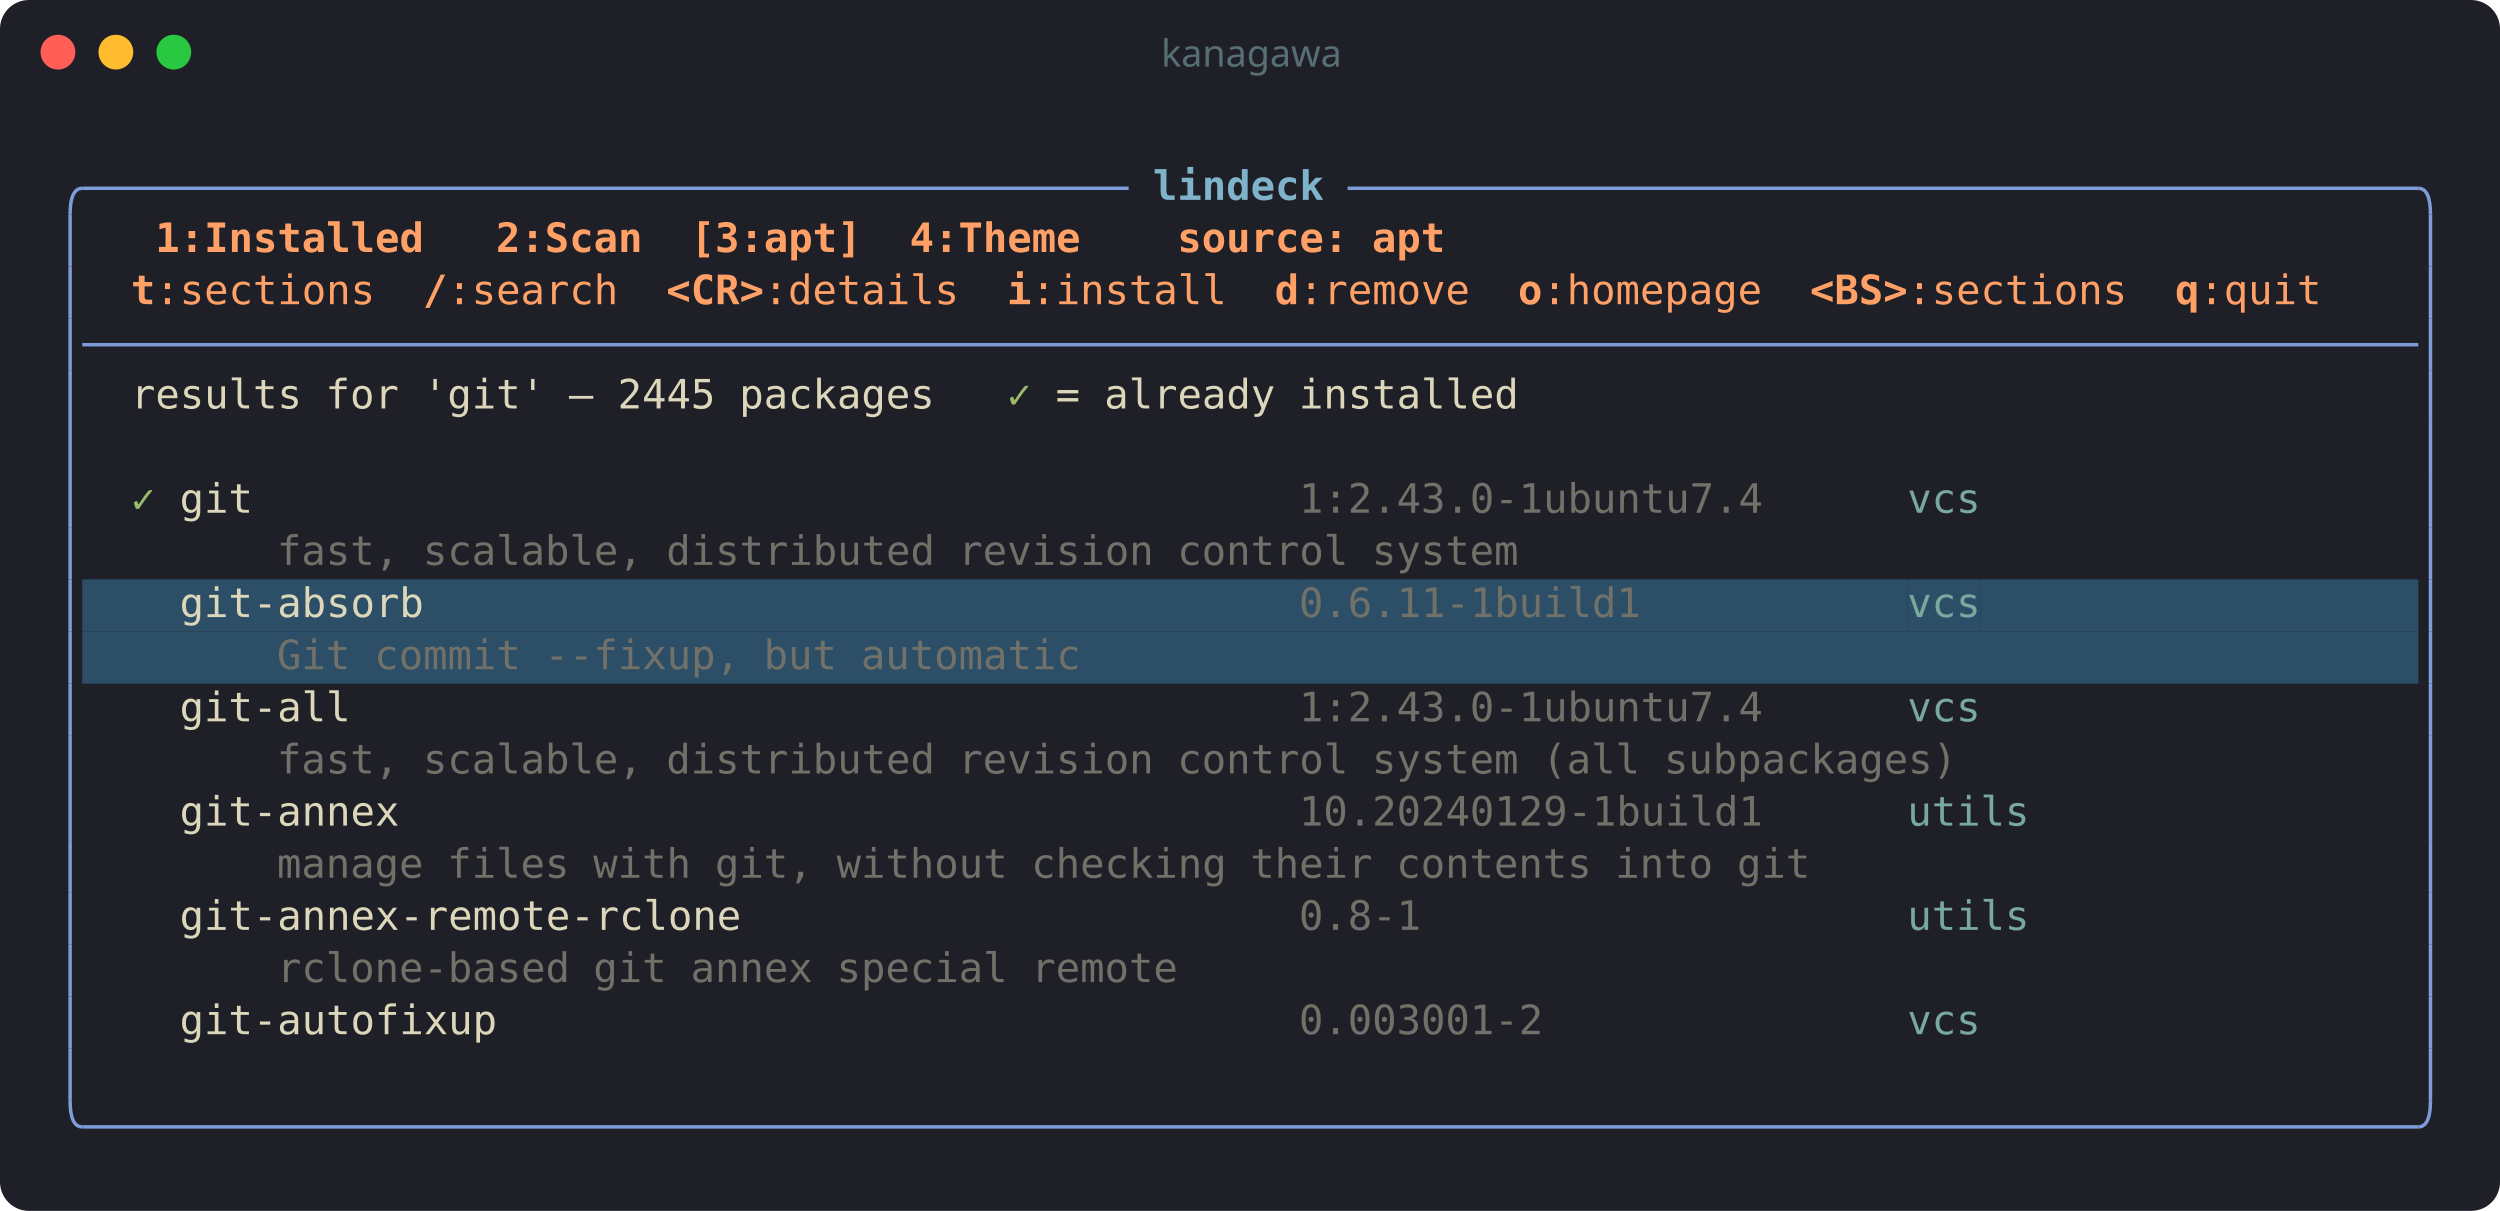
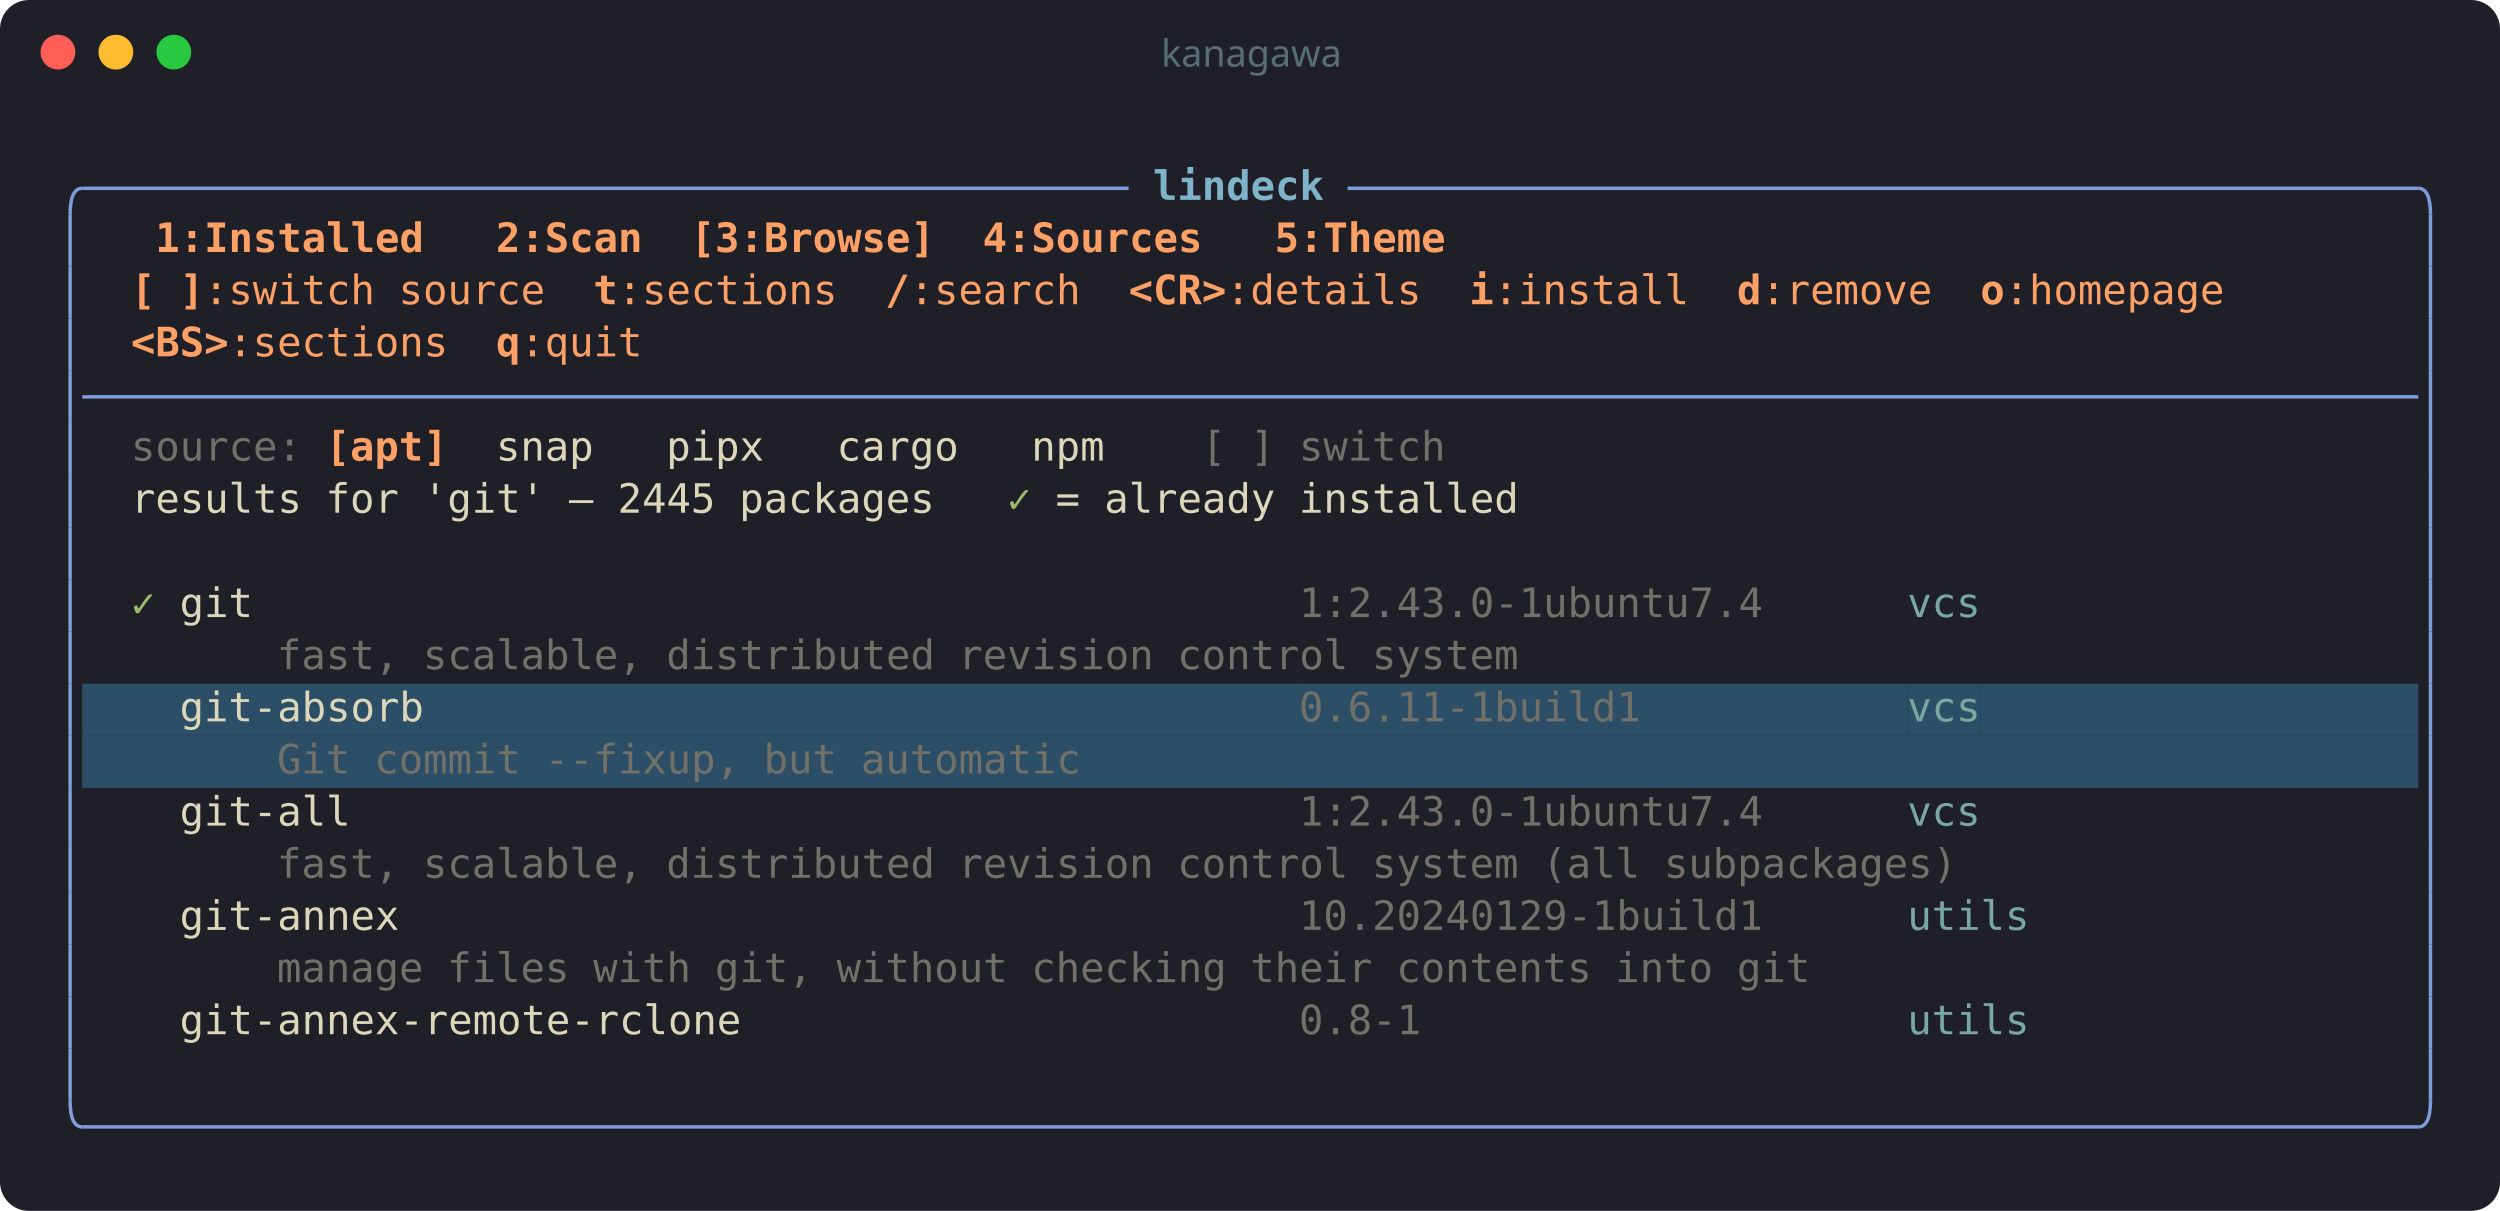
<svg xmlns="http://www.w3.org/2000/svg" width="863" height="418" viewBox="0 0 863 418">
  <rect width="100%" height="100%" rx="10" fill="#1f1f28" />
  <circle cx="20" cy="18" r="6" fill="#ff5f57" />
  <circle cx="40" cy="18" r="6" fill="#febc2e" />
  <circle cx="60" cy="18" r="6" fill="#28c840" />
  <text x="432" y="23" fill="#586e75" font-family="ui-sans-serif,system-ui,sans-serif" font-size="13" text-anchor="middle">kanagawa</text>
  <g font-family="ui-monospace,SFMono-Regular,Menlo,Consolas,'DejaVu Sans Mono',monospace" font-size="14" xml:space="preserve">
    <path d="M28.4,65.0 Q24.2,65.0 24.2,74.0" stroke="#7e9cd8" stroke-width="1.2" fill="none" />
    <line x1="28.4" y1="65.0" x2="389.6" y2="65.0" stroke="#7e9cd8" stroke-width="1.2" fill="none" />
    <text x="398.0" y="69.0" fill="#7fb3ca" font-weight="bold" textLength="58.8" lengthAdjust="spacingAndGlyphs">lindeck</text>
    <line x1="465.2" y1="65.0" x2="834.8" y2="65.0" stroke="#7e9cd8" stroke-width="1.2" fill="none" />
    <path d="M834.8,65.0 Q839.0,65.0 839.0,74.0" stroke="#7e9cd8" stroke-width="1.2" fill="none" />
    <line x1="24.2" y1="74.0" x2="24.2" y2="92.0" stroke="#7e9cd8" stroke-width="1.2" fill="none" />
    <text x="53.6" y="87.0" fill="#ffa066" font-weight="bold" textLength="92.4" lengthAdjust="spacingAndGlyphs">1:Installed</text>
    <text x="171.2" y="87.0" fill="#ffa066" font-weight="bold" textLength="50.4" lengthAdjust="spacingAndGlyphs">2:Scan</text>
-     <text x="238.4" y="87.0" fill="#ffa066" font-weight="bold" textLength="58.8" lengthAdjust="spacingAndGlyphs">[3:apt]</text>
-     <text x="314.0" y="87.0" fill="#ffa066" font-weight="bold" textLength="58.8" lengthAdjust="spacingAndGlyphs">4:Theme</text>
-     <text x="406.4" y="87.0" fill="#ffa066" font-weight="bold" textLength="58.8" lengthAdjust="spacingAndGlyphs">source:</text>
-     <text x="473.6" y="87.0" fill="#ffa066" font-weight="bold" textLength="25.2" lengthAdjust="spacingAndGlyphs">apt</text>
+     <text x="238.4" y="87.0" fill="#ffa066" font-weight="bold" textLength="84.0" lengthAdjust="spacingAndGlyphs">[3:Browse]</text>
+     <text x="339.2" y="87.0" fill="#ffa066" font-weight="bold" textLength="75.6" lengthAdjust="spacingAndGlyphs">4:Sources</text>
+     <text x="440.0" y="87.0" fill="#ffa066" font-weight="bold" textLength="58.8" lengthAdjust="spacingAndGlyphs">5:Theme</text>
    <line x1="839.0" y1="74.0" x2="839.0" y2="92.0" stroke="#7e9cd8" stroke-width="1.2" fill="none" />
    <line x1="24.2" y1="92.0" x2="24.2" y2="110.0" stroke="#7e9cd8" stroke-width="1.2" fill="none" />
-     <text x="45.2" y="105.0" fill="#ffa066" font-weight="bold" textLength="8.4" lengthAdjust="spacingAndGlyphs">t</text>
-     <text x="53.6" y="105.0" fill="#ffa066" textLength="75.6" lengthAdjust="spacingAndGlyphs">:sections</text>
-     <text x="146.0" y="105.0" fill="#ffa066" font-weight="bold" textLength="8.4" lengthAdjust="spacingAndGlyphs">/</text>
-     <text x="154.4" y="105.0" fill="#ffa066" textLength="58.8" lengthAdjust="spacingAndGlyphs">:search</text>
-     <text x="230.0" y="105.0" fill="#ffa066" font-weight="bold" textLength="33.6" lengthAdjust="spacingAndGlyphs">&lt;CR&gt;</text>
-     <text x="263.6" y="105.0" fill="#ffa066" textLength="67.2" lengthAdjust="spacingAndGlyphs">:details</text>
-     <text x="347.6" y="105.0" fill="#ffa066" font-weight="bold" textLength="8.4" lengthAdjust="spacingAndGlyphs">i</text>
-     <text x="356.0" y="105.0" fill="#ffa066" textLength="67.2" lengthAdjust="spacingAndGlyphs">:install</text>
-     <text x="440.0" y="105.0" fill="#ffa066" font-weight="bold" textLength="8.4" lengthAdjust="spacingAndGlyphs">d</text>
-     <text x="448.4" y="105.0" fill="#ffa066" textLength="58.8" lengthAdjust="spacingAndGlyphs">:remove</text>
-     <text x="524.0" y="105.0" fill="#ffa066" font-weight="bold" textLength="8.4" lengthAdjust="spacingAndGlyphs">o</text>
-     <text x="532.4" y="105.0" fill="#ffa066" textLength="75.6" lengthAdjust="spacingAndGlyphs">:homepage</text>
-     <text x="624.8" y="105.0" fill="#ffa066" font-weight="bold" textLength="33.6" lengthAdjust="spacingAndGlyphs">&lt;BS&gt;</text>
-     <text x="658.4" y="105.0" fill="#ffa066" textLength="75.6" lengthAdjust="spacingAndGlyphs">:sections</text>
-     <text x="750.8" y="105.0" fill="#ffa066" font-weight="bold" textLength="8.4" lengthAdjust="spacingAndGlyphs">q</text>
-     <text x="759.2" y="105.0" fill="#ffa066" textLength="42.0" lengthAdjust="spacingAndGlyphs">:quit</text>
+     <text x="45.2" y="105.0" fill="#ffa066" font-weight="bold" textLength="8.4" lengthAdjust="spacingAndGlyphs">[</text>
+     <text x="62.0" y="105.0" fill="#ffa066" font-weight="bold" textLength="8.4" lengthAdjust="spacingAndGlyphs">]</text>
+     <text x="70.4" y="105.0" fill="#ffa066" textLength="58.8" lengthAdjust="spacingAndGlyphs">:switch</text>
+     <text x="137.6" y="105.0" fill="#ffa066" textLength="50.4" lengthAdjust="spacingAndGlyphs">source</text>
+     <text x="204.8" y="105.0" fill="#ffa066" font-weight="bold" textLength="8.4" lengthAdjust="spacingAndGlyphs">t</text>
+     <text x="213.2" y="105.0" fill="#ffa066" textLength="75.6" lengthAdjust="spacingAndGlyphs">:sections</text>
+     <text x="305.6" y="105.0" fill="#ffa066" font-weight="bold" textLength="8.4" lengthAdjust="spacingAndGlyphs">/</text>
+     <text x="314.0" y="105.0" fill="#ffa066" textLength="58.8" lengthAdjust="spacingAndGlyphs">:search</text>
+     <text x="389.6" y="105.0" fill="#ffa066" font-weight="bold" textLength="33.6" lengthAdjust="spacingAndGlyphs">&lt;CR&gt;</text>
+     <text x="423.2" y="105.0" fill="#ffa066" textLength="67.2" lengthAdjust="spacingAndGlyphs">:details</text>
+     <text x="507.2" y="105.0" fill="#ffa066" font-weight="bold" textLength="8.4" lengthAdjust="spacingAndGlyphs">i</text>
+     <text x="515.6" y="105.0" fill="#ffa066" textLength="67.2" lengthAdjust="spacingAndGlyphs">:install</text>
+     <text x="599.6" y="105.0" fill="#ffa066" font-weight="bold" textLength="8.4" lengthAdjust="spacingAndGlyphs">d</text>
+     <text x="608.0" y="105.0" fill="#ffa066" textLength="58.8" lengthAdjust="spacingAndGlyphs">:remove</text>
+     <text x="683.6" y="105.0" fill="#ffa066" font-weight="bold" textLength="8.4" lengthAdjust="spacingAndGlyphs">o</text>
+     <text x="692.0" y="105.0" fill="#ffa066" textLength="75.6" lengthAdjust="spacingAndGlyphs">:homepage</text>
    <line x1="839.0" y1="92.0" x2="839.0" y2="110.0" stroke="#7e9cd8" stroke-width="1.2" fill="none" />
    <line x1="24.2" y1="110.0" x2="24.2" y2="128.0" stroke="#7e9cd8" stroke-width="1.2" fill="none" />
-     <line x1="28.4" y1="119.0" x2="834.8" y2="119.0" stroke="#7e9cd8" stroke-width="1.2" fill="none" />
+     <text x="45.2" y="123.0" fill="#ffa066" font-weight="bold" textLength="33.6" lengthAdjust="spacingAndGlyphs">&lt;BS&gt;</text>
+     <text x="78.8" y="123.0" fill="#ffa066" textLength="75.6" lengthAdjust="spacingAndGlyphs">:sections</text>
+     <text x="171.2" y="123.0" fill="#ffa066" font-weight="bold" textLength="8.4" lengthAdjust="spacingAndGlyphs">q</text>
+     <text x="179.6" y="123.0" fill="#ffa066" textLength="42.0" lengthAdjust="spacingAndGlyphs">:quit</text>
    <line x1="839.0" y1="110.0" x2="839.0" y2="128.0" stroke="#7e9cd8" stroke-width="1.2" fill="none" />
    <line x1="24.2" y1="128.0" x2="24.2" y2="146.0" stroke="#7e9cd8" stroke-width="1.2" fill="none" />
-     <text x="45.2" y="141.0" fill="#dcd7ba" textLength="58.8" lengthAdjust="spacingAndGlyphs">results</text>
-     <text x="112.4" y="141.0" fill="#dcd7ba" textLength="25.2" lengthAdjust="spacingAndGlyphs">for</text>
-     <text x="146.0" y="141.0" fill="#dcd7ba" textLength="42.0" lengthAdjust="spacingAndGlyphs">'git'</text>
-     <text x="196.4" y="141.0" fill="#dcd7ba" textLength="8.4" lengthAdjust="spacingAndGlyphs">—</text>
-     <text x="213.2" y="141.0" fill="#dcd7ba" textLength="33.6" lengthAdjust="spacingAndGlyphs">2445</text>
-     <text x="255.2" y="141.0" fill="#dcd7ba" textLength="67.2" lengthAdjust="spacingAndGlyphs">packages</text>
-     <text x="347.6" y="141.0" fill="#98bb6c" textLength="8.4" lengthAdjust="spacingAndGlyphs">✓</text>
-     <text x="364.4" y="141.0" fill="#dcd7ba" textLength="8.4" lengthAdjust="spacingAndGlyphs">=</text>
-     <text x="381.2" y="141.0" fill="#dcd7ba" textLength="58.8" lengthAdjust="spacingAndGlyphs">already</text>
-     <text x="448.4" y="141.0" fill="#dcd7ba" textLength="75.6" lengthAdjust="spacingAndGlyphs">installed</text>
+     <line x1="28.4" y1="137.0" x2="834.8" y2="137.0" stroke="#7e9cd8" stroke-width="1.2" fill="none" />
    <line x1="839.0" y1="128.0" x2="839.0" y2="146.0" stroke="#7e9cd8" stroke-width="1.2" fill="none" />
    <line x1="24.2" y1="146.0" x2="24.2" y2="164.0" stroke="#7e9cd8" stroke-width="1.2" fill="none" />
+     <text x="45.2" y="159.0" fill="#717169" textLength="58.8" lengthAdjust="spacingAndGlyphs">source:</text>
+     <text x="112.4" y="159.0" fill="#ffa066" font-weight="bold" textLength="42.0" lengthAdjust="spacingAndGlyphs">[apt]</text>
+     <text x="171.2" y="159.0" fill="#dcd7ba" textLength="33.6" lengthAdjust="spacingAndGlyphs">snap</text>
+     <text x="230.0" y="159.0" fill="#dcd7ba" textLength="33.6" lengthAdjust="spacingAndGlyphs">pipx</text>
+     <text x="288.8" y="159.0" fill="#dcd7ba" textLength="42.0" lengthAdjust="spacingAndGlyphs">cargo</text>
+     <text x="356.0" y="159.0" fill="#dcd7ba" textLength="25.2" lengthAdjust="spacingAndGlyphs">npm</text>
+     <text x="414.8" y="159.0" fill="#717169" textLength="8.4" lengthAdjust="spacingAndGlyphs">[</text>
+     <text x="431.6" y="159.0" fill="#717169" textLength="8.4" lengthAdjust="spacingAndGlyphs">]</text>
+     <text x="448.4" y="159.0" fill="#717169" textLength="50.4" lengthAdjust="spacingAndGlyphs">switch</text>
    <line x1="839.0" y1="146.0" x2="839.0" y2="164.0" stroke="#7e9cd8" stroke-width="1.2" fill="none" />
    <line x1="24.2" y1="164.0" x2="24.2" y2="182.0" stroke="#7e9cd8" stroke-width="1.2" fill="none" />
-     <text x="45.2" y="177.0" fill="#98bb6c" textLength="8.4" lengthAdjust="spacingAndGlyphs">✓</text>
-     <text x="62.0" y="177.0" fill="#dcd7ba" textLength="25.2" lengthAdjust="spacingAndGlyphs">git</text>
-     <text x="448.4" y="177.0" fill="#717169" textLength="159.6" lengthAdjust="spacingAndGlyphs">1:2.43.0-1ubuntu7.4</text>
-     <text x="658.4" y="177.0" fill="#79a89f" textLength="25.2" lengthAdjust="spacingAndGlyphs">vcs</text>
+     <text x="45.2" y="177.0" fill="#dcd7ba" textLength="58.8" lengthAdjust="spacingAndGlyphs">results</text>
+     <text x="112.4" y="177.0" fill="#dcd7ba" textLength="25.2" lengthAdjust="spacingAndGlyphs">for</text>
+     <text x="146.0" y="177.0" fill="#dcd7ba" textLength="42.0" lengthAdjust="spacingAndGlyphs">'git'</text>
+     <text x="196.4" y="177.0" fill="#dcd7ba" textLength="8.4" lengthAdjust="spacingAndGlyphs">—</text>
+     <text x="213.2" y="177.0" fill="#dcd7ba" textLength="33.6" lengthAdjust="spacingAndGlyphs">2445</text>
+     <text x="255.2" y="177.0" fill="#dcd7ba" textLength="67.2" lengthAdjust="spacingAndGlyphs">packages</text>
+     <text x="347.6" y="177.0" fill="#98bb6c" textLength="8.4" lengthAdjust="spacingAndGlyphs">✓</text>
+     <text x="364.4" y="177.0" fill="#dcd7ba" textLength="8.4" lengthAdjust="spacingAndGlyphs">=</text>
+     <text x="381.2" y="177.0" fill="#dcd7ba" textLength="58.8" lengthAdjust="spacingAndGlyphs">already</text>
+     <text x="448.4" y="177.0" fill="#dcd7ba" textLength="75.6" lengthAdjust="spacingAndGlyphs">installed</text>
    <line x1="839.0" y1="164.0" x2="839.0" y2="182.0" stroke="#7e9cd8" stroke-width="1.2" fill="none" />
    <line x1="24.2" y1="182.0" x2="24.2" y2="200.0" stroke="#7e9cd8" stroke-width="1.2" fill="none" />
-     <text x="95.6" y="195.0" fill="#717169" textLength="42.0" lengthAdjust="spacingAndGlyphs">fast,</text>
-     <text x="146.0" y="195.0" fill="#717169" textLength="75.6" lengthAdjust="spacingAndGlyphs">scalable,</text>
-     <text x="230.0" y="195.0" fill="#717169" textLength="92.4" lengthAdjust="spacingAndGlyphs">distributed</text>
-     <text x="330.8" y="195.0" fill="#717169" textLength="67.2" lengthAdjust="spacingAndGlyphs">revision</text>
-     <text x="406.4" y="195.0" fill="#717169" textLength="58.8" lengthAdjust="spacingAndGlyphs">control</text>
-     <text x="473.6" y="195.0" fill="#717169" textLength="50.4" lengthAdjust="spacingAndGlyphs">system</text>
    <line x1="839.0" y1="182.0" x2="839.0" y2="200.0" stroke="#7e9cd8" stroke-width="1.2" fill="none" />
    <line x1="24.2" y1="200.0" x2="24.2" y2="218.0" stroke="#7e9cd8" stroke-width="1.2" fill="none" />
-     <rect x="28.4" y="200.0" width="420.0" height="18" fill="#2c4f67" />
-     <text x="62.0" y="213.0" fill="#dcd7ba" textLength="84.0" lengthAdjust="spacingAndGlyphs">git-absorb</text>
-     <rect x="448.4" y="200.0" width="210.0" height="18" fill="#2c4f67" />
-     <text x="448.4" y="213.0" fill="#717169" textLength="117.6" lengthAdjust="spacingAndGlyphs">0.6.11-1build1</text>
-     <rect x="658.4" y="200.0" width="25.2" height="18" fill="#2c4f67" />
+     <text x="45.2" y="213.0" fill="#98bb6c" textLength="8.4" lengthAdjust="spacingAndGlyphs">✓</text>
+     <text x="62.0" y="213.0" fill="#dcd7ba" textLength="25.2" lengthAdjust="spacingAndGlyphs">git</text>
+     <text x="448.4" y="213.0" fill="#717169" textLength="159.6" lengthAdjust="spacingAndGlyphs">1:2.43.0-1ubuntu7.4</text>
    <text x="658.4" y="213.0" fill="#79a89f" textLength="25.2" lengthAdjust="spacingAndGlyphs">vcs</text>
-     <rect x="683.6" y="200.0" width="151.2" height="18" fill="#2c4f67" />
    <line x1="839.0" y1="200.0" x2="839.0" y2="218.0" stroke="#7e9cd8" stroke-width="1.2" fill="none" />
    <line x1="24.2" y1="218.0" x2="24.2" y2="236.0" stroke="#7e9cd8" stroke-width="1.2" fill="none" />
-     <rect x="28.4" y="218.0" width="344.4" height="18" fill="#2c4f67" />
-     <text x="95.6" y="231.0" fill="#717169" textLength="25.2" lengthAdjust="spacingAndGlyphs">Git</text>
-     <text x="129.2" y="231.0" fill="#717169" textLength="50.4" lengthAdjust="spacingAndGlyphs">commit</text>
-     <text x="188.0" y="231.0" fill="#717169" textLength="67.2" lengthAdjust="spacingAndGlyphs">--fixup,</text>
-     <text x="263.6" y="231.0" fill="#717169" textLength="25.2" lengthAdjust="spacingAndGlyphs">but</text>
-     <text x="297.2" y="231.0" fill="#717169" textLength="75.6" lengthAdjust="spacingAndGlyphs">automatic</text>
-     <rect x="372.8" y="218.0" width="462.0" height="18" fill="#2c4f67" />
+     <text x="95.6" y="231.0" fill="#717169" textLength="42.0" lengthAdjust="spacingAndGlyphs">fast,</text>
+     <text x="146.0" y="231.0" fill="#717169" textLength="75.6" lengthAdjust="spacingAndGlyphs">scalable,</text>
+     <text x="230.0" y="231.0" fill="#717169" textLength="92.4" lengthAdjust="spacingAndGlyphs">distributed</text>
+     <text x="330.8" y="231.0" fill="#717169" textLength="67.2" lengthAdjust="spacingAndGlyphs">revision</text>
+     <text x="406.4" y="231.0" fill="#717169" textLength="58.8" lengthAdjust="spacingAndGlyphs">control</text>
+     <text x="473.6" y="231.0" fill="#717169" textLength="50.4" lengthAdjust="spacingAndGlyphs">system</text>
    <line x1="839.0" y1="218.0" x2="839.0" y2="236.0" stroke="#7e9cd8" stroke-width="1.2" fill="none" />
    <line x1="24.2" y1="236.0" x2="24.2" y2="254.0" stroke="#7e9cd8" stroke-width="1.2" fill="none" />
-     <text x="62.0" y="249.0" fill="#dcd7ba" textLength="58.8" lengthAdjust="spacingAndGlyphs">git-all</text>
-     <text x="448.4" y="249.0" fill="#717169" textLength="159.6" lengthAdjust="spacingAndGlyphs">1:2.43.0-1ubuntu7.4</text>
+     <rect x="28.4" y="236.0" width="420.0" height="18" fill="#2c4f67" />
+     <text x="62.0" y="249.0" fill="#dcd7ba" textLength="84.0" lengthAdjust="spacingAndGlyphs">git-absorb</text>
+     <rect x="448.4" y="236.0" width="210.0" height="18" fill="#2c4f67" />
+     <text x="448.4" y="249.0" fill="#717169" textLength="117.6" lengthAdjust="spacingAndGlyphs">0.6.11-1build1</text>
+     <rect x="658.4" y="236.0" width="25.2" height="18" fill="#2c4f67" />
    <text x="658.4" y="249.0" fill="#79a89f" textLength="25.2" lengthAdjust="spacingAndGlyphs">vcs</text>
+     <rect x="683.6" y="236.0" width="151.2" height="18" fill="#2c4f67" />
    <line x1="839.0" y1="236.0" x2="839.0" y2="254.0" stroke="#7e9cd8" stroke-width="1.2" fill="none" />
    <line x1="24.2" y1="254.0" x2="24.2" y2="272.0" stroke="#7e9cd8" stroke-width="1.2" fill="none" />
-     <text x="95.6" y="267.0" fill="#717169" textLength="42.0" lengthAdjust="spacingAndGlyphs">fast,</text>
-     <text x="146.0" y="267.0" fill="#717169" textLength="75.6" lengthAdjust="spacingAndGlyphs">scalable,</text>
-     <text x="230.0" y="267.0" fill="#717169" textLength="92.4" lengthAdjust="spacingAndGlyphs">distributed</text>
-     <text x="330.8" y="267.0" fill="#717169" textLength="67.2" lengthAdjust="spacingAndGlyphs">revision</text>
-     <text x="406.4" y="267.0" fill="#717169" textLength="58.8" lengthAdjust="spacingAndGlyphs">control</text>
-     <text x="473.6" y="267.0" fill="#717169" textLength="50.4" lengthAdjust="spacingAndGlyphs">system</text>
-     <text x="532.4" y="267.0" fill="#717169" textLength="33.6" lengthAdjust="spacingAndGlyphs">(all</text>
-     <text x="574.4" y="267.0" fill="#717169" textLength="100.8" lengthAdjust="spacingAndGlyphs">subpackages)</text>
+     <rect x="28.4" y="254.0" width="344.4" height="18" fill="#2c4f67" />
+     <text x="95.6" y="267.0" fill="#717169" textLength="25.2" lengthAdjust="spacingAndGlyphs">Git</text>
+     <text x="129.2" y="267.0" fill="#717169" textLength="50.4" lengthAdjust="spacingAndGlyphs">commit</text>
+     <text x="188.0" y="267.0" fill="#717169" textLength="67.2" lengthAdjust="spacingAndGlyphs">--fixup,</text>
+     <text x="263.6" y="267.0" fill="#717169" textLength="25.2" lengthAdjust="spacingAndGlyphs">but</text>
+     <text x="297.2" y="267.0" fill="#717169" textLength="75.6" lengthAdjust="spacingAndGlyphs">automatic</text>
+     <rect x="372.8" y="254.0" width="462.0" height="18" fill="#2c4f67" />
    <line x1="839.0" y1="254.0" x2="839.0" y2="272.0" stroke="#7e9cd8" stroke-width="1.2" fill="none" />
    <line x1="24.2" y1="272.0" x2="24.2" y2="290.0" stroke="#7e9cd8" stroke-width="1.2" fill="none" />
-     <text x="62.0" y="285.0" fill="#dcd7ba" textLength="75.6" lengthAdjust="spacingAndGlyphs">git-annex</text>
-     <text x="448.4" y="285.0" fill="#717169" textLength="159.6" lengthAdjust="spacingAndGlyphs">10.20240129-1build1</text>
-     <text x="658.4" y="285.0" fill="#79a89f" textLength="42.0" lengthAdjust="spacingAndGlyphs">utils</text>
+     <text x="62.0" y="285.0" fill="#dcd7ba" textLength="58.8" lengthAdjust="spacingAndGlyphs">git-all</text>
+     <text x="448.4" y="285.0" fill="#717169" textLength="159.6" lengthAdjust="spacingAndGlyphs">1:2.43.0-1ubuntu7.4</text>
+     <text x="658.4" y="285.0" fill="#79a89f" textLength="25.2" lengthAdjust="spacingAndGlyphs">vcs</text>
    <line x1="839.0" y1="272.0" x2="839.0" y2="290.0" stroke="#7e9cd8" stroke-width="1.2" fill="none" />
    <line x1="24.2" y1="290.0" x2="24.2" y2="308.0" stroke="#7e9cd8" stroke-width="1.2" fill="none" />
-     <text x="95.6" y="303.0" fill="#717169" textLength="50.4" lengthAdjust="spacingAndGlyphs">manage</text>
-     <text x="154.4" y="303.0" fill="#717169" textLength="42.0" lengthAdjust="spacingAndGlyphs">files</text>
-     <text x="204.8" y="303.0" fill="#717169" textLength="33.6" lengthAdjust="spacingAndGlyphs">with</text>
-     <text x="246.8" y="303.0" fill="#717169" textLength="33.6" lengthAdjust="spacingAndGlyphs">git,</text>
-     <text x="288.8" y="303.0" fill="#717169" textLength="58.8" lengthAdjust="spacingAndGlyphs">without</text>
-     <text x="356.0" y="303.0" fill="#717169" textLength="67.2" lengthAdjust="spacingAndGlyphs">checking</text>
-     <text x="431.6" y="303.0" fill="#717169" textLength="42.0" lengthAdjust="spacingAndGlyphs">their</text>
-     <text x="482.0" y="303.0" fill="#717169" textLength="67.2" lengthAdjust="spacingAndGlyphs">contents</text>
-     <text x="557.6" y="303.0" fill="#717169" textLength="33.6" lengthAdjust="spacingAndGlyphs">into</text>
-     <text x="599.6" y="303.0" fill="#717169" textLength="25.2" lengthAdjust="spacingAndGlyphs">git</text>
+     <text x="95.6" y="303.0" fill="#717169" textLength="42.0" lengthAdjust="spacingAndGlyphs">fast,</text>
+     <text x="146.0" y="303.0" fill="#717169" textLength="75.6" lengthAdjust="spacingAndGlyphs">scalable,</text>
+     <text x="230.0" y="303.0" fill="#717169" textLength="92.4" lengthAdjust="spacingAndGlyphs">distributed</text>
+     <text x="330.8" y="303.0" fill="#717169" textLength="67.2" lengthAdjust="spacingAndGlyphs">revision</text>
+     <text x="406.4" y="303.0" fill="#717169" textLength="58.8" lengthAdjust="spacingAndGlyphs">control</text>
+     <text x="473.6" y="303.0" fill="#717169" textLength="50.4" lengthAdjust="spacingAndGlyphs">system</text>
+     <text x="532.4" y="303.0" fill="#717169" textLength="33.6" lengthAdjust="spacingAndGlyphs">(all</text>
+     <text x="574.4" y="303.0" fill="#717169" textLength="100.8" lengthAdjust="spacingAndGlyphs">subpackages)</text>
    <line x1="839.0" y1="290.0" x2="839.0" y2="308.0" stroke="#7e9cd8" stroke-width="1.2" fill="none" />
    <line x1="24.2" y1="308.0" x2="24.2" y2="326.0" stroke="#7e9cd8" stroke-width="1.2" fill="none" />
-     <text x="62.0" y="321.0" fill="#dcd7ba" textLength="193.2" lengthAdjust="spacingAndGlyphs">git-annex-remote-rclone</text>
-     <text x="448.4" y="321.0" fill="#717169" textLength="42.0" lengthAdjust="spacingAndGlyphs">0.8-1</text>
+     <text x="62.0" y="321.0" fill="#dcd7ba" textLength="75.6" lengthAdjust="spacingAndGlyphs">git-annex</text>
+     <text x="448.4" y="321.0" fill="#717169" textLength="159.6" lengthAdjust="spacingAndGlyphs">10.20240129-1build1</text>
    <text x="658.4" y="321.0" fill="#79a89f" textLength="42.0" lengthAdjust="spacingAndGlyphs">utils</text>
    <line x1="839.0" y1="308.0" x2="839.0" y2="326.0" stroke="#7e9cd8" stroke-width="1.2" fill="none" />
    <line x1="24.2" y1="326.0" x2="24.2" y2="344.0" stroke="#7e9cd8" stroke-width="1.2" fill="none" />
-     <text x="95.6" y="339.0" fill="#717169" textLength="100.8" lengthAdjust="spacingAndGlyphs">rclone-based</text>
-     <text x="204.8" y="339.0" fill="#717169" textLength="25.2" lengthAdjust="spacingAndGlyphs">git</text>
-     <text x="238.4" y="339.0" fill="#717169" textLength="42.0" lengthAdjust="spacingAndGlyphs">annex</text>
-     <text x="288.8" y="339.0" fill="#717169" textLength="58.8" lengthAdjust="spacingAndGlyphs">special</text>
-     <text x="356.0" y="339.0" fill="#717169" textLength="50.4" lengthAdjust="spacingAndGlyphs">remote</text>
+     <text x="95.6" y="339.0" fill="#717169" textLength="50.4" lengthAdjust="spacingAndGlyphs">manage</text>
+     <text x="154.4" y="339.0" fill="#717169" textLength="42.0" lengthAdjust="spacingAndGlyphs">files</text>
+     <text x="204.8" y="339.0" fill="#717169" textLength="33.6" lengthAdjust="spacingAndGlyphs">with</text>
+     <text x="246.8" y="339.0" fill="#717169" textLength="33.6" lengthAdjust="spacingAndGlyphs">git,</text>
+     <text x="288.8" y="339.0" fill="#717169" textLength="58.8" lengthAdjust="spacingAndGlyphs">without</text>
+     <text x="356.0" y="339.0" fill="#717169" textLength="67.2" lengthAdjust="spacingAndGlyphs">checking</text>
+     <text x="431.6" y="339.0" fill="#717169" textLength="42.0" lengthAdjust="spacingAndGlyphs">their</text>
+     <text x="482.0" y="339.0" fill="#717169" textLength="67.2" lengthAdjust="spacingAndGlyphs">contents</text>
+     <text x="557.6" y="339.0" fill="#717169" textLength="33.6" lengthAdjust="spacingAndGlyphs">into</text>
+     <text x="599.6" y="339.0" fill="#717169" textLength="25.2" lengthAdjust="spacingAndGlyphs">git</text>
    <line x1="839.0" y1="326.0" x2="839.0" y2="344.0" stroke="#7e9cd8" stroke-width="1.2" fill="none" />
    <line x1="24.2" y1="344.0" x2="24.2" y2="362.0" stroke="#7e9cd8" stroke-width="1.2" fill="none" />
-     <text x="62.0" y="357.0" fill="#dcd7ba" textLength="109.2" lengthAdjust="spacingAndGlyphs">git-autofixup</text>
-     <text x="448.4" y="357.0" fill="#717169" textLength="84.0" lengthAdjust="spacingAndGlyphs">0.003001-2</text>
-     <text x="658.4" y="357.0" fill="#79a89f" textLength="25.2" lengthAdjust="spacingAndGlyphs">vcs</text>
+     <text x="62.0" y="357.0" fill="#dcd7ba" textLength="193.2" lengthAdjust="spacingAndGlyphs">git-annex-remote-rclone</text>
+     <text x="448.4" y="357.0" fill="#717169" textLength="42.0" lengthAdjust="spacingAndGlyphs">0.8-1</text>
+     <text x="658.4" y="357.0" fill="#79a89f" textLength="42.0" lengthAdjust="spacingAndGlyphs">utils</text>
    <line x1="839.0" y1="344.0" x2="839.0" y2="362.0" stroke="#7e9cd8" stroke-width="1.2" fill="none" />
    <line x1="24.2" y1="362.0" x2="24.2" y2="380.0" stroke="#7e9cd8" stroke-width="1.2" fill="none" />
    <line x1="839.0" y1="362.0" x2="839.0" y2="380.0" stroke="#7e9cd8" stroke-width="1.2" fill="none" />
    <path d="M24.2,380.0 Q24.2,389.0 28.4,389.0" stroke="#7e9cd8" stroke-width="1.2" fill="none" />
    <line x1="28.4" y1="389.0" x2="834.8" y2="389.0" stroke="#7e9cd8" stroke-width="1.2" fill="none" />
    <path d="M839.0,380.0 Q839.0,389.0 834.8,389.0" stroke="#7e9cd8" stroke-width="1.2" fill="none" />
  </g>
</svg>
